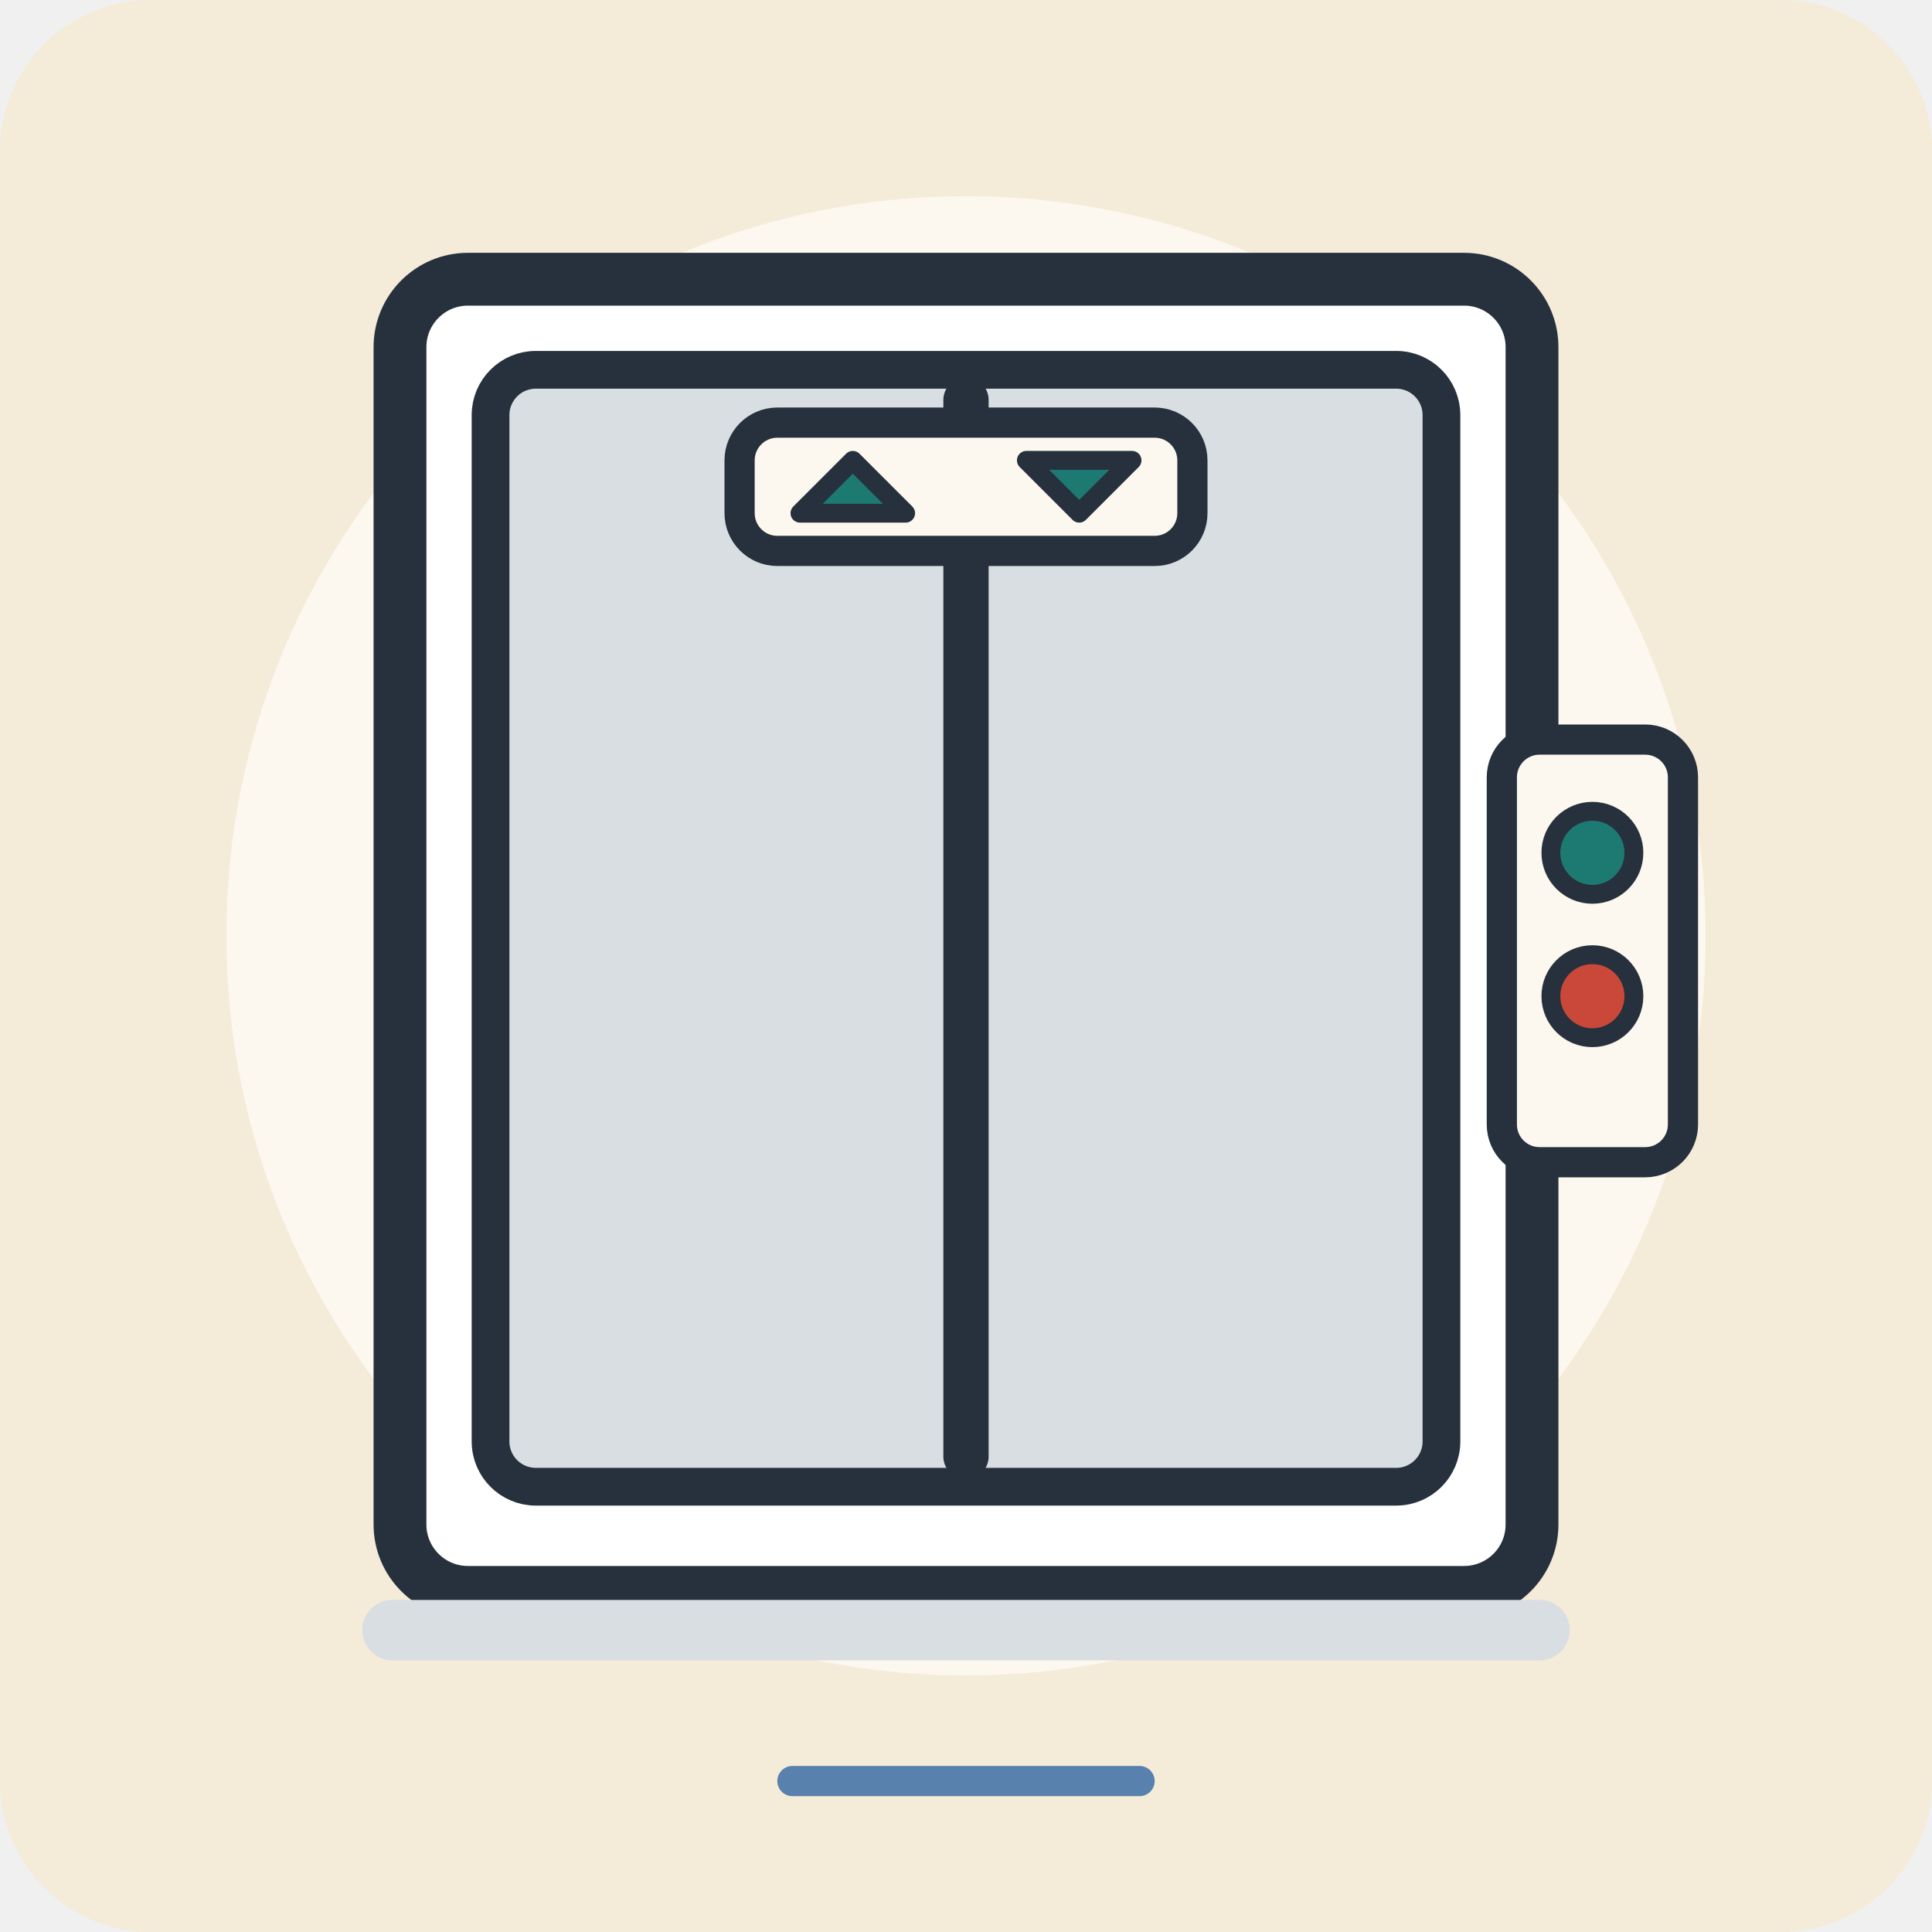
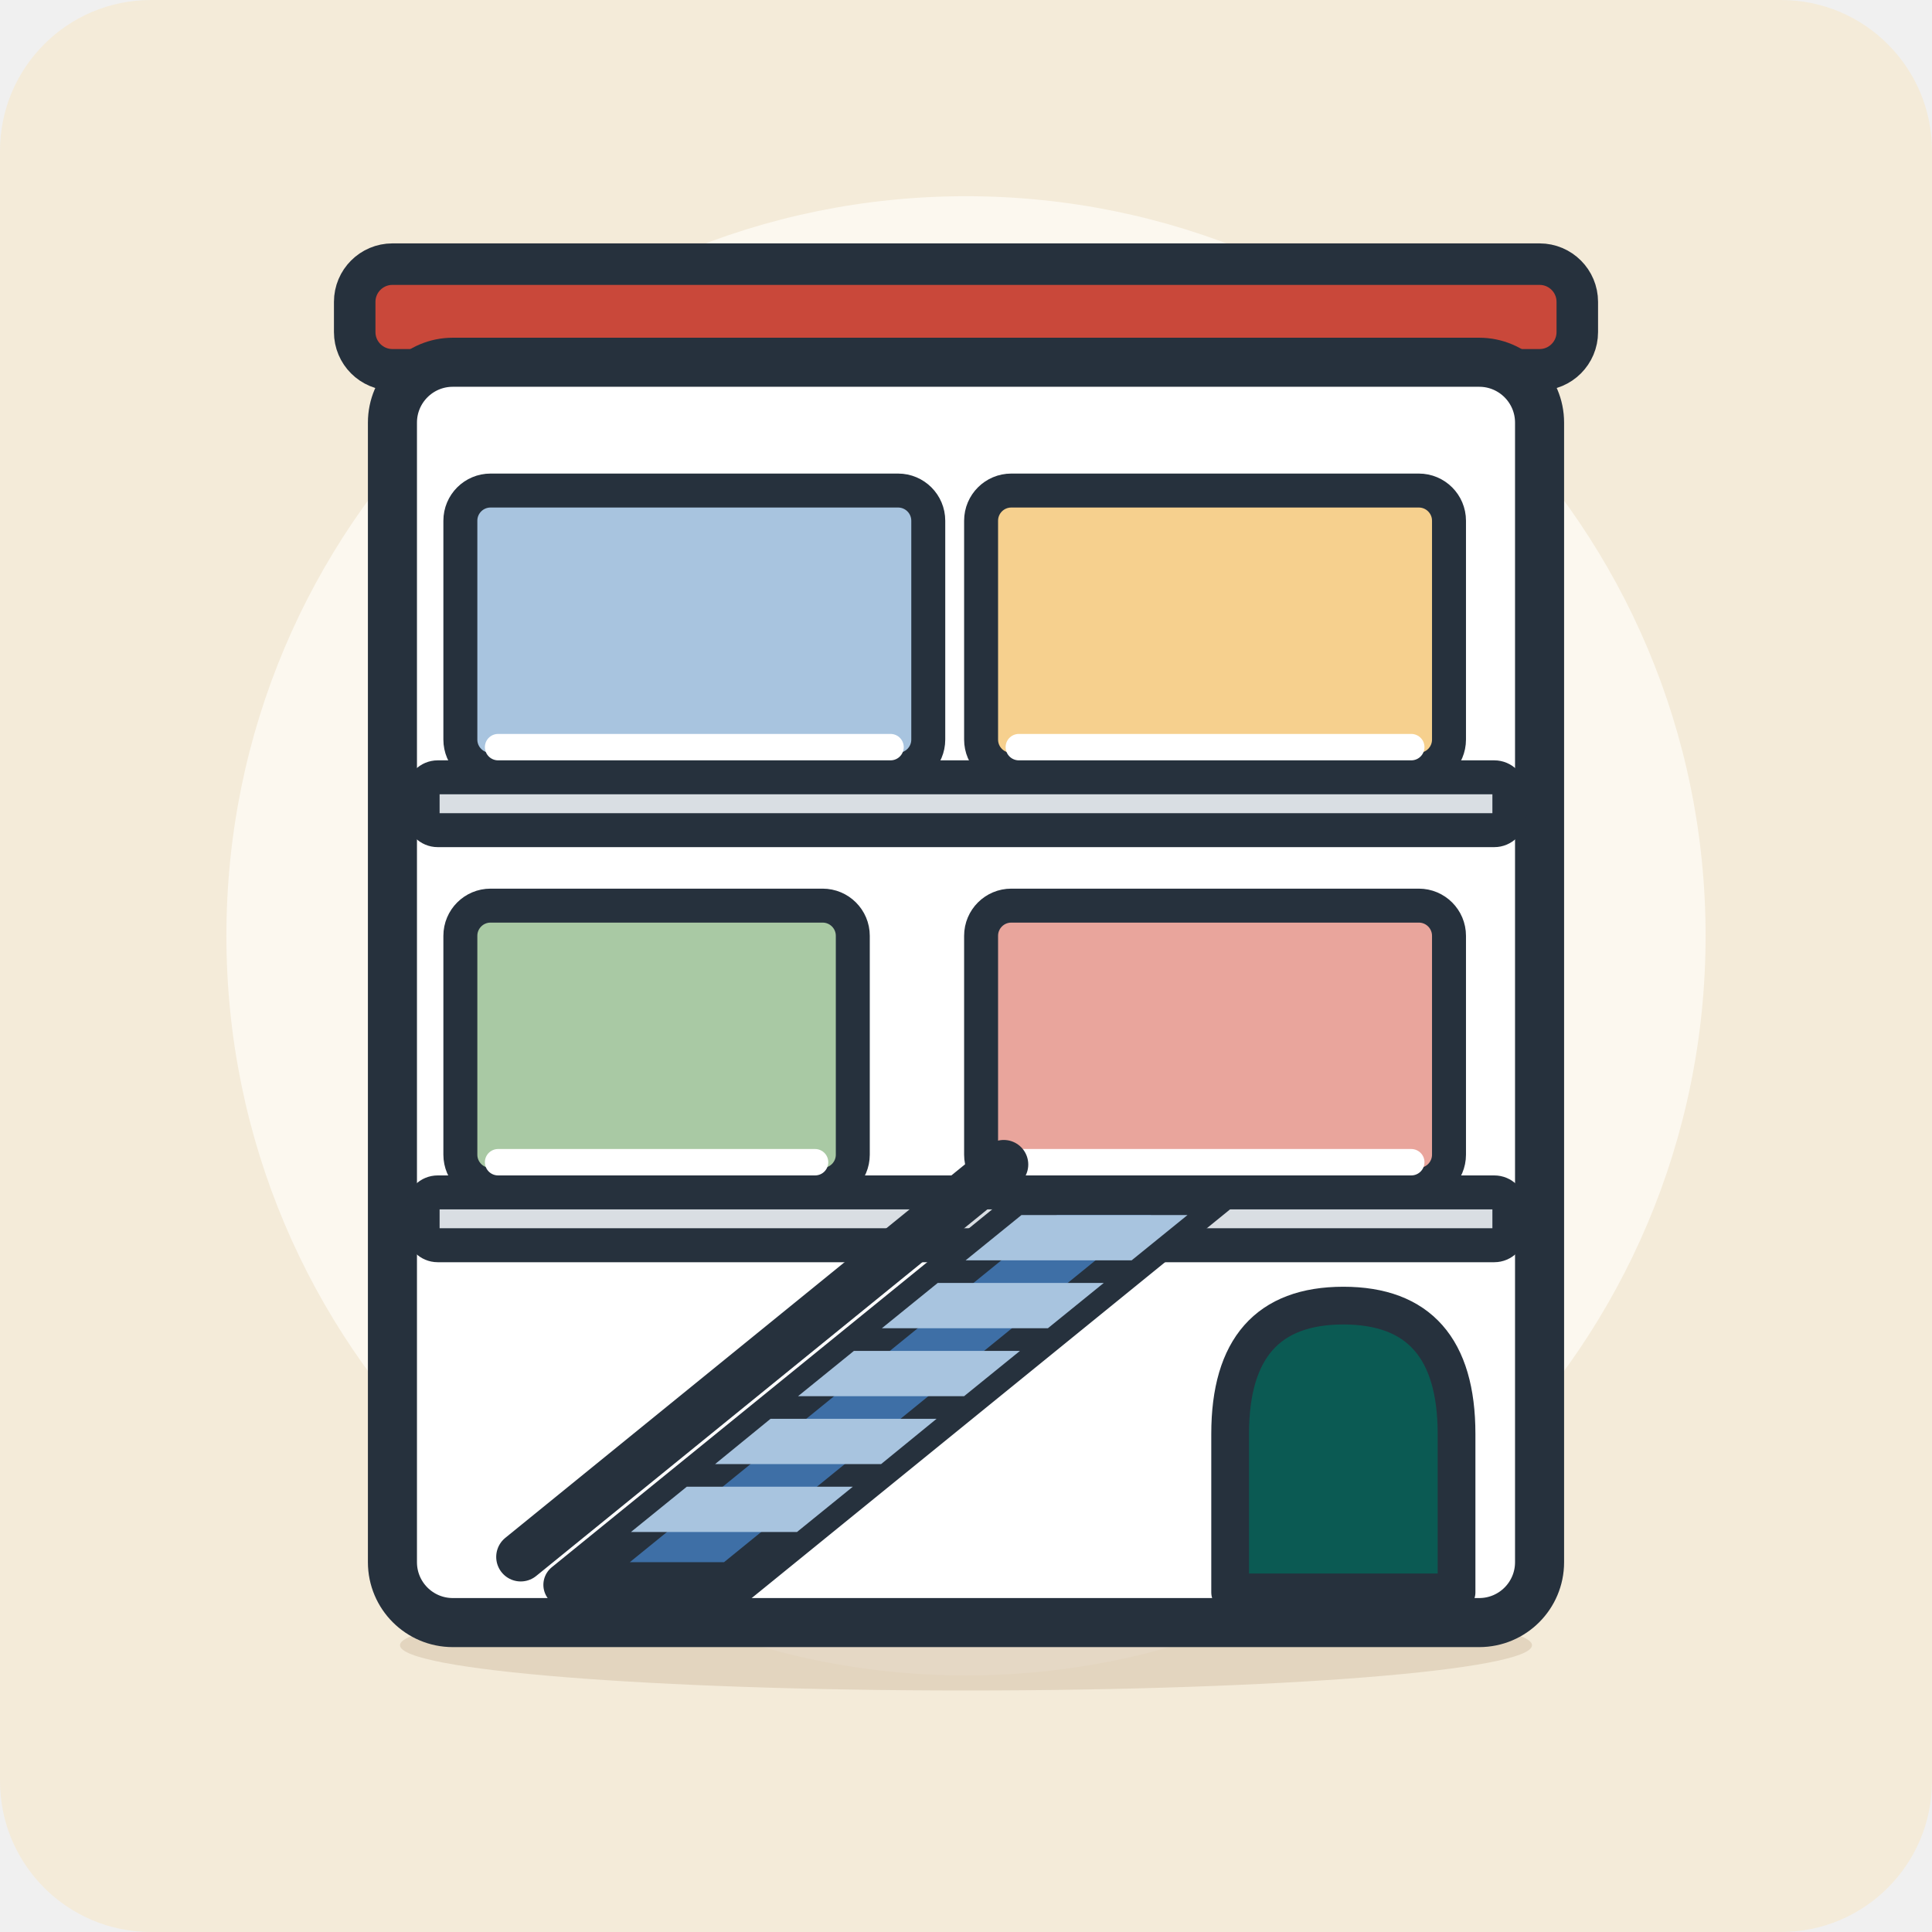
- <svg xmlns="http://www.w3.org/2000/svg" viewBox="0 0 512 512" role="img" aria-label="两扇电梯门，旁边一排按钮">
+ <svg xmlns="http://www.w3.org/2000/svg" viewBox="0 0 512 512" role="img" aria-label="一栋三层商场，楼上是彩色橱窗，一部扶梯斜着从一层通到二层">
  <rect width="512" height="512" rx="40" fill="#F4EBD9" />
  <circle cx="256" cy="248" r="196" fill="#FCF8EF" />
-   <ellipse cx="256" cy="421" rx="132" ry="17" fill="#DDCEB7" stroke="none" stroke-width="0" opacity="0.75" />
-   <rect x="106" y="74" width="300" height="348" rx="18" fill="#FFFFFF" stroke="#26313D" stroke-width="14" />
-   <rect x="130" y="98" width="252" height="296" rx="12" fill="#D9DEE3" stroke="#26313D" stroke-width="10" />
-   <line x1="256" y1="106" x2="256" y2="386" stroke="#26313D" stroke-width="12" stroke-linecap="round" />
-   <rect x="196" y="112" width="120" height="34" rx="10" fill="#FCF8EF" stroke="#26313D" stroke-width="8" />
-   <polygon points="226 122 240 136 212 136" fill="#1D7A72" stroke="#26313D" stroke-width="5" stroke-linejoin="round" />
-   <polygon points="286 136 300 122 272 122" fill="#1D7A72" stroke="#26313D" stroke-width="5" stroke-linejoin="round" />
-   <rect x="398" y="196" width="48" height="112" rx="10" fill="#FCF8EF" stroke="#26313D" stroke-width="8" />
-   <circle cx="422" cy="226" r="11" fill="#1D7A72" stroke="#26313D" stroke-width="5" />
-   <circle cx="422" cy="264" r="11" fill="#C9483A" stroke="#26313D" stroke-width="5" />
-   <rect x="96" y="424" width="320" height="16" rx="8" fill="#D9DEE3" stroke="#26313D" stroke-width="0" />
-   <rect x="206" y="468" width="100" height="8" rx="4" fill="#3E6FA6" stroke="none" stroke-width="0" opacity="0.85" />
+   <ellipse cx="256" cy="436" rx="150" ry="12" fill="#DDCEB7" opacity="0.75" />
+   <rect x="94" y="70" width="324" height="28" rx="10" fill="#C9483A" stroke="#26313D" stroke-width="11" />
+   <rect x="104" y="96" width="304" height="334" rx="16" fill="#FFFFFF" stroke="#26313D" stroke-width="13" />
+   <rect x="112" y="206" width="288" height="14" rx="4" fill="#D9DEE3" stroke="#26313D" stroke-width="9" />
+   <rect x="112" y="316" width="288" height="14" rx="4" fill="#D9DEE3" stroke="#26313D" stroke-width="9" />
+   <rect x="122" y="130" width="124" height="74" rx="8" fill="#A8C4DF" stroke="#26313D" stroke-width="9" />
+   <rect x="260" y="130" width="124" height="74" rx="8" fill="#F6D08E" stroke="#26313D" stroke-width="9" />
+   <rect x="122" y="240" width="104" height="74" rx="8" fill="#A9C9A4" stroke="#26313D" stroke-width="9" />
+   <rect x="260" y="240" width="124" height="74" rx="8" fill="#E9A59C" stroke="#26313D" stroke-width="9" />
+   <path d="M 326 422 V 380 Q 326 346 356 346 Q 386 346 386 380 V 422 Z" fill="#0B5A53" stroke="#26313D" stroke-width="10" stroke-linejoin="round" />
+   <path d="M 150 420 H 194 L 322 316 H 278 Z" fill="#3E6FA6" stroke="#26313D" stroke-width="12" stroke-linejoin="round" />
+   <path d="M 167.2 406 H 211.2 L 226 394 H 182 Z M 189.5 388 H 233.5 L 248.2 376 H 204.2 Z M 211.5 370 H 255.5 L 270.3 358 H 226.3 Z M 233.7 352 H 277.7 L 292.5 340 H 248.5 Z M 255.9 334 H 299.9 L 314.7 322 H 270.7 Z" fill="#A8C4DF" stroke="none" />
+   <path d="M 132 198 H 236 M 270 198 H 374 M 132 308 H 216 M 270 308 H 374" fill="none" stroke="#FFFFFF" stroke-width="7" stroke-linecap="round" />
+   <path d="M 138 412.6 L 266 308.6" fill="none" stroke="#26313D" stroke-width="13" stroke-linecap="round" />
</svg>
